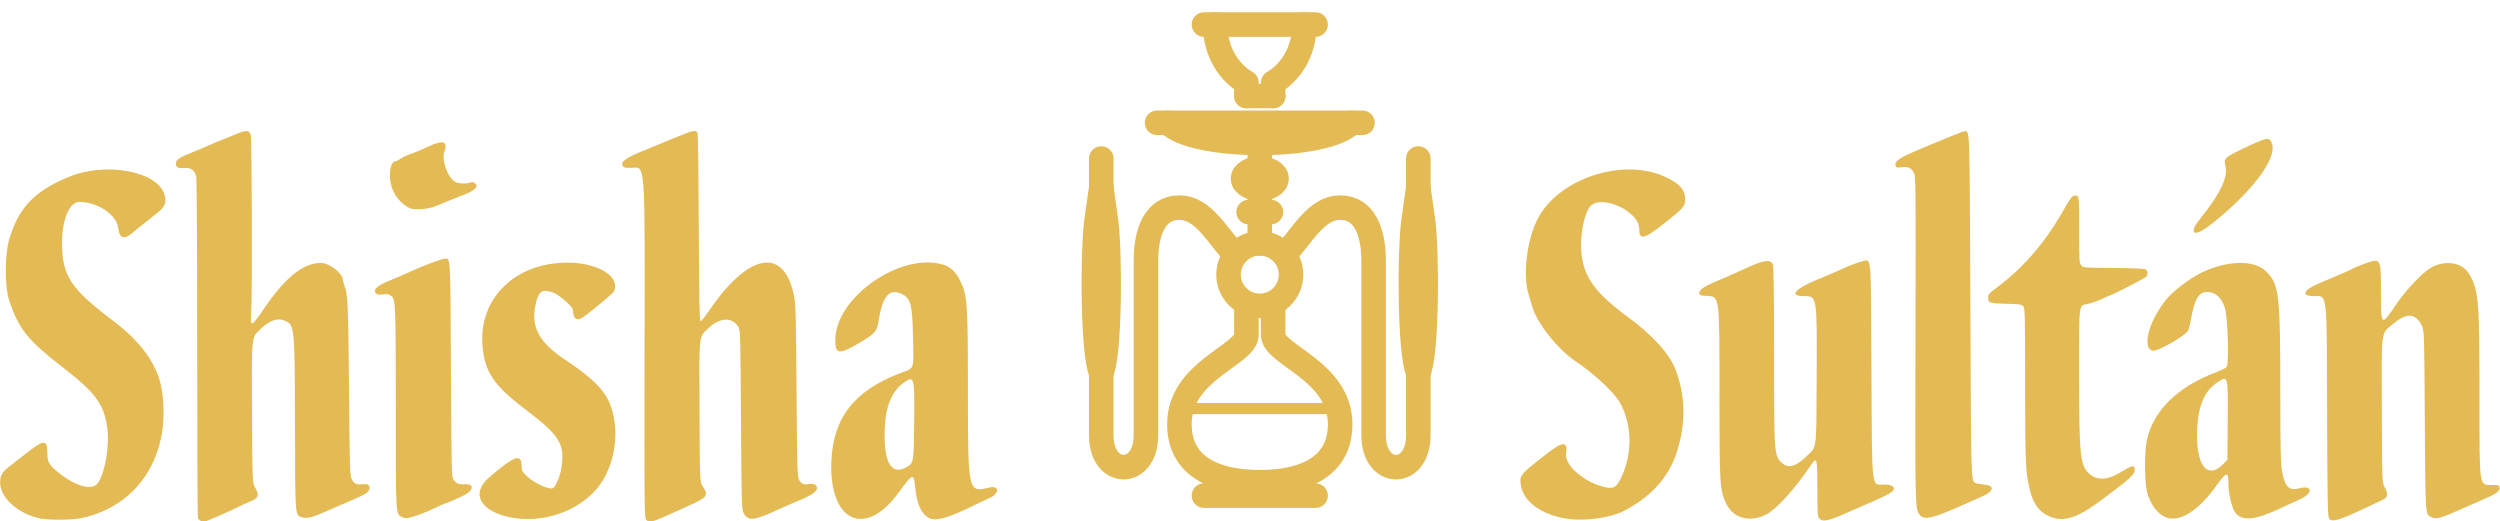
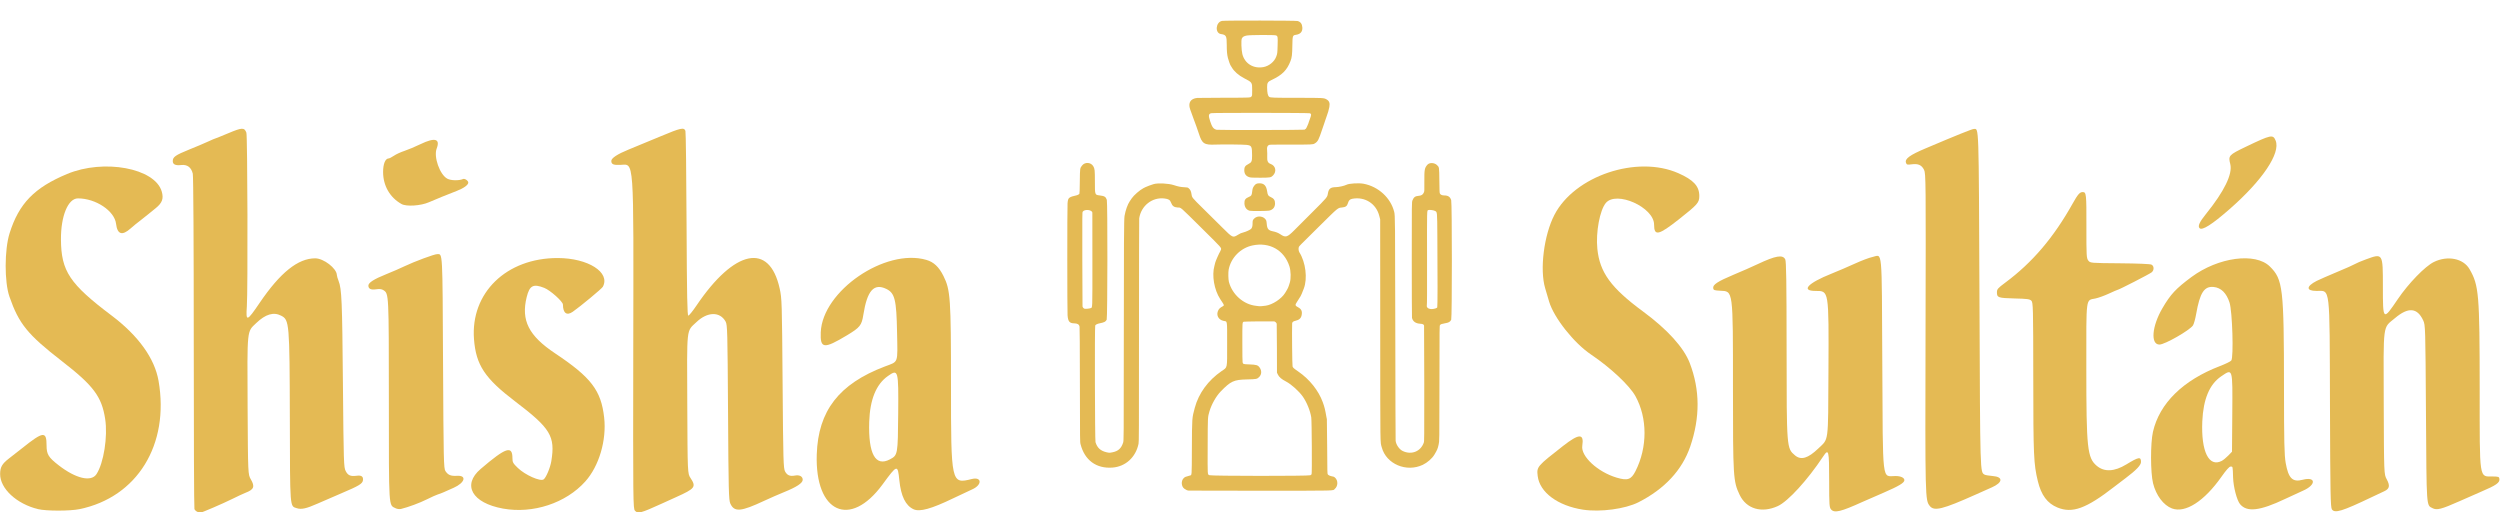
- <svg xmlns="http://www.w3.org/2000/svg" viewBox="0 0 583.9 121.5" color="#e4ba54" role="img" aria-label="Shisha Sultán">
+ <svg xmlns="http://www.w3.org/2000/svg" viewBox="0 0 594.3 121.5" color="#e4ba54" role="img" aria-label="Shisha Sultán">
  <g fill="currentColor">
    <g class="e-s1">
      <path transform="translate(-22.93 -3.59)" d="M31.98,124.62C26.87,123.38 22.93,119.73 22.96,116.25C22.97,114.65 23.43,113.84 25.01,112.62C25.72,112.08 27.17,110.94 28.22,110.11C33.23,106.11 34.00,106.03 34.00,109.48C34.00,111.59 34.44,112.31 36.88,114.20C40.95,117.36 44.61,118.22 45.86,116.31C47.58,113.70 48.58,107.37 47.93,103.18C47.11,97.87 45.16,95.26 37.63,89.43C29.50,83.13 27.42,80.57 25.18,74.12C23.96,70.64 23.98,62.94 25.21,59.04C27.43,51.97 31.09,48.20 38.88,44.95C47.60,41.30 59.77,43.55 61.38,49.12C61.87,50.80 61.50,51.82 59.94,53.08C59.39,53.52 58.53,54.22 58.03,54.63C57.53,55.05 56.68,55.72 56.15,56.12C55.61,56.51 54.62,57.33 53.95,57.92C51.96,59.69 50.82,59.31 50.52,56.79C50.16,53.73 45.70,50.75 41.46,50.75C39.11,50.75 37.38,54.94 37.42,60.53C37.47,68.06 39.48,71.08 49.50,78.63C55.83,83.41 59.69,88.78 60.62,94.12C63.26,109.28 55.56,121.79 41.84,124.62C39.57,125.09 33.92,125.09 31.98,124.62Z" />
    </g>
    <g class="e-r1">
      <path fill-rule="evenodd" transform="translate(-22.93 -3.59)" d="M69.85,125.26C69.56,125.14 69.25,124.85 69.15,124.61C69.06,124.37 68.99,106.56 68.99,85.03C68.99,61.79 68.90,45.47 68.76,44.88C68.41,43.38 67.45,42.66 66.02,42.82C64.63,42.98 64.00,42.68 64.00,41.87C64.00,40.91 64.65,40.46 67.88,39.15C69.53,38.49 71.58,37.62 72.44,37.22C73.30,36.82 74.06,36.50 74.13,36.50C74.20,36.50 75.60,35.93 77.25,35.24C80.49,33.88 81.02,33.86 81.50,35.13C81.77,35.85 81.87,72.78 81.61,76.44C81.35,80.15 81.61,80.07 84.63,75.62C89.54,68.39 93.76,65.00 97.86,65.00C99.87,65.00 102.97,67.39 103.01,68.98C103.02,69.20 103.20,69.83 103.42,70.38C104.16,72.25 104.28,75.12 104.45,94.88C104.62,113.76 104.65,114.67 105.11,115.57C105.65,116.62 106.27,116.88 107.76,116.68C108.86,116.53 109.34,116.89 109.21,117.77C109.09,118.59 108.27,119.08 104.12,120.84C102.06,121.72 99.47,122.84 98.37,123.33C95.75,124.49 94.57,124.75 93.48,124.40C91.81,123.86 91.88,124.76 91.83,103.00C91.77,80.29 91.72,79.64 89.76,78.63C87.96,77.70 86.05,78.27 83.83,80.40C81.60,82.54 81.70,81.54 81.79,100.22C81.88,116.38 81.88,116.38 82.56,117.54C83.58,119.28 83.30,119.97 81.25,120.75C80.77,120.94 79.36,121.59 78.12,122.21C75.95,123.29 70.78,125.52 70.51,125.48C70.43,125.48 70.14,125.37 69.85,125.26ZM117.01,124.43C115.28,123.57 115.38,125.02 115.37,98.75C115.36,73.31 115.37,73.41 114.08,72.57C113.66,72.30 113.19,72.24 112.36,72.36C111.11,72.55 110.50,72.26 110.50,71.48C110.50,70.79 111.85,69.93 114.75,68.77C116.19,68.19 118.16,67.34 119.12,66.87C121.47,65.75 126.18,64.00 126.88,64.00C128.17,64.00 128.12,62.99 128.25,89.86C128.37,113.16 128.41,114.94 128.81,115.56C129.44,116.52 130.10,116.79 131.58,116.70C133.96,116.56 133.46,118.35 130.79,119.54C129.87,119.95 128.79,120.43 128.38,120.61C127.96,120.80 127.34,121.03 127.00,121.13C126.66,121.23 125.50,121.75 124.44,122.28C122.71,123.15 120.00,124.15 118.25,124.58C117.90,124.66 117.34,124.59 117.01,124.43ZM118.38,52.09C115.62,50.55 114.00,47.73 114.00,44.48C114.00,42.54 114.53,41.25 115.34,41.25C115.50,41.25 116.06,40.96 116.58,40.61C117.10,40.25 118.22,39.74 119.08,39.46C119.93,39.18 121.65,38.46 122.91,37.85C126.31,36.21 127.63,36.57 126.74,38.89C125.98,40.86 127.47,45.09 129.25,46.06C130.12,46.53 132.02,46.57 133.03,46.14C133.42,45.98 134.25,46.55 134.25,46.99C134.25,47.56 133.18,48.33 131.50,48.98C129.15,49.89 126.81,50.84 124.89,51.67C122.95,52.52 119.52,52.74 118.38,52.09ZM142.50,124.49C135.14,123.15 132.73,118.89 137.18,115.08C143.20,109.93 144.75,109.41 144.75,112.53C144.75,113.48 144.88,113.72 146.02,114.82C147.77,116.51 151.35,118.10 152.15,117.56C152.72,117.19 153.74,114.77 153.99,113.22C154.95,107.28 153.83,105.43 145.40,99.02C138.19,93.54 136.09,90.38 135.61,84.26C134.75,73.22 143.29,64.92 155.50,64.93C162.73,64.94 168.08,68.34 166.24,71.76C166.01,72.20 160.96,76.39 159.09,77.70C157.66,78.70 156.76,78.04 156.75,75.99C156.75,75.28 153.71,72.56 152.30,72.02C149.69,70.99 148.81,71.46 148.13,74.23C146.77,79.76 148.61,83.40 154.88,87.58C163.47,93.31 165.83,96.40 166.55,102.85C167.16,108.23 165.34,114.38 162.08,118.03C157.46,123.20 149.62,125.78 142.50,124.49ZM173.87,124.99C173.43,124.51 173.41,123.04 173.47,86.47C173.55,40.05 173.74,42.67 170.34,42.79C168.73,42.85 168.26,42.64 168.25,41.85C168.24,41.19 169.71,40.22 172.32,39.16C173.86,38.54 177.30,37.12 179.96,36.00C184.78,33.98 185.52,33.82 185.87,34.70C185.97,34.93 186.09,44.91 186.14,56.88C186.22,74.14 186.31,78.62 186.56,78.62C186.73,78.62 187.61,77.54 188.50,76.22C197.53,62.85 205.84,61.14 208.27,72.16C208.80,74.54 208.82,75.31 208.97,94.75C209.11,113.21 209.16,114.94 209.56,115.67C210.07,116.59 210.71,116.86 211.89,116.64C212.99,116.43 213.75,116.84 213.75,117.64C213.75,118.42 212.33,119.36 209.29,120.59C208.10,121.07 206.00,121.99 204.62,122.63C199.04,125.25 197.49,125.38 196.54,123.29C196.17,122.47 196.11,120.28 196.00,101.62C195.88,82.26 195.84,80.82 195.43,80.05C194.09,77.61 191.10,77.66 188.48,80.17C186.06,82.48 186.23,80.95 186.31,99.70C186.38,116.16 186.38,116.16 187.08,117.22C188.48,119.34 188.19,119.73 183.62,121.78C182.66,122.22 181.14,122.91 180.25,123.31C175.25,125.59 174.57,125.77 173.87,124.99ZM240.12,124.66C238.21,123.79 237.11,121.56 236.72,117.75C236.33,113.93 236.25,113.95 232.71,118.78C224.99,129.29 216.64,125.46 217.09,111.62C217.42,101.25 222.38,94.85 233.25,90.72C236.59,89.45 236.32,90.19 236.18,82.63C236.04,74.83 235.65,73.25 233.62,72.27C230.67,70.85 229.07,72.66 228.16,78.44C227.77,80.93 227.37,81.44 224.27,83.30C218.77,86.61 217.88,86.50 218.04,82.58C218.44,72.76 233.37,62.53 243.14,65.37C244.91,65.88 246.14,67.05 247.21,69.20C248.87,72.53 249.00,74.45 249.00,95.19C249.00,118.49 249.04,118.69 253.91,117.47C256.35,116.85 256.47,118.85 254.05,119.92C253.27,120.26 251.22,121.23 249.50,122.06C244.35,124.55 241.57,125.32 240.12,124.66ZM234.50,112.78C236.35,111.80 236.37,111.69 236.45,101.84C236.54,91.51 236.47,91.25 234.00,92.98C231.21,94.94 229.73,98.57 229.56,103.88C229.32,111.52 231.05,114.63 234.50,112.78Z" />
    </g>
    <g class="e-s2">
-       <path transform="translate(80.35 -3.59)" d="M285.62,124.75C279.61,123.83 275.29,120.63 274.83,116.74C274.57,114.54 274.64,114.46 280.86,109.60C284.71,106.60 285.89,106.59 285.43,109.57C285.05,112.05 289.09,115.79 293.59,117.13C296.21,117.91 297.05,117.61 298.08,115.59C300.95,109.93 300.94,102.94 298.06,97.75C296.65,95.22 292.12,90.97 287.51,87.87C283.45,85.14 278.70,79.15 277.55,75.30C277.28,74.38 276.85,72.95 276.61,72.12C275.28,67.66 276.31,59.46 278.82,54.64C283.63,45.39 298.40,40.43 308.24,44.75C311.86,46.34 313.25,47.84 313.25,50.18C313.25,51.76 312.86,52.20 308.38,55.74C303.55,59.55 302.50,59.77 302.50,56.99C302.50,52.87 293.52,48.84 291.02,51.85C289.59,53.58 288.62,58.80 289.01,62.72C289.57,68.34 292.25,72.03 299.85,77.62C305.65,81.89 309.57,86.21 310.98,89.90C313.42,96.27 313.46,102.81 311.09,109.75C309.17,115.34 305.00,119.83 298.78,122.99C295.63,124.58 289.74,125.37 285.62,124.75Z" />
+       <path transform="translate(90.71 -3.59)" d="M285.62,124.75C279.61,123.83 275.29,120.63 274.83,116.74C274.57,114.54 274.64,114.46 280.86,109.60C284.71,106.60 285.89,106.59 285.43,109.57C285.05,112.05 289.09,115.79 293.59,117.13C296.21,117.91 297.05,117.61 298.08,115.59C300.95,109.93 300.94,102.94 298.06,97.75C296.65,95.22 292.12,90.97 287.51,87.87C283.45,85.14 278.70,79.15 277.55,75.30C277.28,74.38 276.85,72.95 276.61,72.12C275.28,67.66 276.31,59.46 278.82,54.64C283.63,45.39 298.40,40.43 308.24,44.75C311.86,46.34 313.25,47.84 313.25,50.18C313.25,51.76 312.86,52.20 308.38,55.74C303.55,59.55 302.50,59.77 302.50,56.99C302.50,52.87 293.52,48.84 291.02,51.85C289.59,53.58 288.62,58.80 289.01,62.72C289.57,68.34 292.25,72.03 299.85,77.62C305.65,81.89 309.57,86.21 310.98,89.90C313.42,96.27 313.46,102.81 311.09,109.75C309.17,115.34 305.00,119.83 298.78,122.99C295.63,124.58 289.74,125.37 285.62,124.75Z" />
    </g>
    <g class="e-r2">
-       <path fill-rule="evenodd" transform="translate(80.35 -3.59)" d="M344.60,124.72C344.16,124.23 344.12,123.74 344.12,117.91C344.12,110.57 344.01,110.12 342.68,112.12C338.96,117.73 334.34,122.78 331.92,123.89C328.07,125.65 324.43,124.58 322.83,121.21C321.31,118.00 321.25,117.11 321.25,95.79C321.25,72.22 321.33,72.85 318.18,72.70C316.81,72.63 316.62,72.56 316.55,72.10C316.43,71.26 317.59,70.50 321.39,68.90C323.31,68.10 325.89,66.97 327.12,66.38C331.41,64.36 333.09,64.07 333.68,65.25C333.92,65.73 333.99,70.55 334.00,86.54C334.01,110.22 334.00,110.15 336.01,111.85C337.44,113.04 339.09,112.55 341.53,110.21C344.06,107.77 343.86,109.28 343.95,91.77C344.04,72.49 344.08,72.75 340.89,72.75C337.31,72.75 339.01,70.91 344.66,68.65C346.15,68.05 348.66,66.98 350.23,66.26C351.80,65.54 353.68,64.83 354.42,64.68C356.83,64.17 356.61,61.72 356.75,90.07C356.90,119.14 356.62,116.75 359.88,116.75C361.13,116.75 362.00,117.15 362.00,117.74C362.00,118.36 360.70,119.14 357.00,120.74C354.73,121.72 352.48,122.70 352.00,122.92C346.94,125.22 345.39,125.60 344.60,124.72ZM368.03,123.86C366.94,122.46 366.93,122.33 367.03,82.62C367.12,46.68 367.10,44.83 366.68,43.97C366.10,42.81 365.28,42.45 363.75,42.65C362.66,42.79 362.54,42.76 362.37,42.25C362.08,41.33 363.31,40.44 367.00,38.88C374.59,35.66 378.10,34.25 378.50,34.25C379.74,34.25 379.67,32.18 379.85,74.96C380.02,116.96 379.99,115.73 381.06,116.42C381.23,116.53 382.11,116.68 383.00,116.75C385.52,116.94 385.43,118.28 382.81,119.44C382.16,119.73 380.44,120.49 379.00,121.14C371.06,124.69 369.07,125.18 368.03,123.86ZM398.38,124.23C395.97,123.24 394.53,121.30 393.72,117.95C392.74,113.89 392.65,111.97 392.64,93.45C392.63,76.59 392.60,75.49 392.18,75.07C391.80,74.69 391.19,74.61 388.18,74.54C384.29,74.44 384.00,74.34 384.00,73.09C384.00,72.33 384.19,72.11 385.98,70.78C392.42,66.00 397.47,60.08 402.00,51.98C403.22,49.80 403.70,49.25 404.37,49.25C405.25,49.25 405.29,49.59 405.27,57.54C405.26,64.46 405.29,64.99 405.73,65.54C406.21,66.12 406.21,66.12 413.23,66.18C417.60,66.22 420.45,66.34 420.75,66.50C421.37,66.83 421.40,67.79 420.81,68.31C420.40,68.68 412.96,72.50 412.66,72.50C412.58,72.50 411.67,72.90 410.63,73.38C409.60,73.86 408.17,74.38 407.44,74.54C405.07,75.05 405.25,73.72 405.25,91.02C405.25,110.25 405.48,112.43 407.75,114.34C409.53,115.83 411.92,115.72 414.75,114.00C417.72,112.19 418.25,112.10 418.25,113.41C418.25,114.16 417.13,115.34 414.62,117.23C413.78,117.86 412.53,118.81 411.86,119.33C405.21,124.50 401.92,125.69 398.38,124.23ZM425.62,124.46C423.59,123.70 421.83,121.36 421.11,118.46C420.49,115.93 420.48,108.94 421.09,106.25C422.64,99.47 428.23,93.98 437.00,90.62C438.31,90.12 439.53,89.53 439.71,89.29C440.30,88.55 439.97,77.58 439.29,75.50C438.56,73.24 437.27,71.98 435.52,71.81C433.27,71.59 432.25,73.17 431.36,78.24C431.16,79.40 430.82,80.61 430.61,80.94C429.85,82.10 423.90,85.50 422.64,85.50C420.48,85.50 420.83,81.16 423.33,76.88C425.26,73.56 426.53,72.20 430.25,69.44C436.63,64.73 445.43,63.54 448.88,66.94C452.00,70.02 452.23,72.02 452.24,95.75C452.25,108.81 452.32,111.74 452.64,113.62C453.29,117.30 454.27,118.28 456.68,117.64C459.88,116.80 459.93,118.87 456.75,120.24C455.99,120.57 454.08,121.45 452.50,122.20C446.48,125.06 443.43,125.40 441.79,123.43C441.04,122.52 440.21,119.35 440.14,117.12C440.05,114.34 440.09,114.50 439.54,114.50C439.24,114.50 438.48,115.35 437.38,116.92C433.27,122.76 428.79,125.63 425.62,124.46ZM432.17,57.83C431.70,57.36 432.15,56.37 433.69,54.46C438.05,49.07 440.06,44.94 439.47,42.60C438.96,40.59 439.10,40.43 443.19,38.47C449.18,35.60 449.63,35.50 450.25,37.00C451.48,39.98 447.13,46.46 439.30,53.31C435.12,56.97 432.78,58.45 432.17,57.83ZM437.45,113.15C437.82,112.95 438.52,112.38 439.00,111.88L439.88,110.97L439.95,101.89C440.03,90.98 440.09,91.17 437.33,93.04C434.53,94.94 433.06,98.44 432.82,103.75C432.51,110.93 434.39,114.75 437.45,113.15ZM463.63,124.67C463.30,124.16 463.24,121.06 463.17,99.73C463.08,71.00 463.29,72.75 459.97,72.75C457.45,72.75 457.47,71.66 460.02,70.36C460.65,70.04 462.85,69.09 464.89,68.23C466.94,67.38 468.85,66.53 469.14,66.34C469.43,66.15 470.59,65.66 471.72,65.25C475.77,63.77 475.75,63.73 475.75,71.76C475.75,79.89 475.77,79.90 479.29,74.71C481.83,70.96 485.78,66.89 487.87,65.87C491.13,64.27 494.87,65.02 496.34,67.56C498.58,71.43 498.75,73.48 498.76,96.11C498.76,118.01 498.59,116.84 501.87,116.86C503.22,116.87 503.38,116.93 503.45,117.41C503.58,118.33 502.72,118.94 499.12,120.47C498.16,120.88 495.86,121.89 494.00,122.72C489.66,124.65 488.57,124.93 487.54,124.39C486.07,123.63 486.14,124.63 485.99,101.88C485.86,81.24 485.85,80.86 485.33,79.75C483.92,76.72 481.79,76.54 478.63,79.21C475.66,81.70 475.89,79.99 475.95,99.48C476.01,116.33 476.01,116.33 476.66,117.52C477.49,119.05 477.34,119.79 476.07,120.37C475.55,120.61 474.23,121.23 473.12,121.76C466.05,125.14 464.29,125.68 463.63,124.67Z" />
+       <path fill-rule="evenodd" transform="translate(90.71 -3.59)" d="M344.60,124.72C344.16,124.23 344.12,123.74 344.12,117.91C344.12,110.57 344.01,110.12 342.68,112.12C338.96,117.73 334.34,122.78 331.92,123.89C328.07,125.65 324.43,124.58 322.83,121.21C321.31,118.00 321.25,117.11 321.25,95.79C321.25,72.22 321.33,72.85 318.18,72.70C316.81,72.63 316.62,72.56 316.55,72.10C316.43,71.26 317.59,70.50 321.39,68.90C323.31,68.10 325.89,66.97 327.12,66.38C331.41,64.36 333.09,64.07 333.68,65.25C333.92,65.73 333.99,70.55 334.00,86.54C334.01,110.22 334.00,110.15 336.01,111.85C337.44,113.04 339.09,112.55 341.53,110.21C344.06,107.77 343.86,109.28 343.95,91.77C344.04,72.49 344.08,72.75 340.89,72.75C337.31,72.75 339.01,70.91 344.66,68.65C346.15,68.05 348.66,66.98 350.23,66.26C351.80,65.54 353.68,64.83 354.42,64.68C356.83,64.17 356.61,61.72 356.75,90.07C356.90,119.14 356.62,116.75 359.88,116.75C361.13,116.75 362.00,117.15 362.00,117.74C362.00,118.36 360.70,119.14 357.00,120.74C354.73,121.72 352.48,122.70 352.00,122.92C346.94,125.22 345.39,125.60 344.60,124.72ZM368.03,123.86C366.94,122.46 366.93,122.33 367.03,82.62C367.12,46.68 367.10,44.83 366.68,43.97C366.10,42.81 365.28,42.45 363.75,42.65C362.66,42.79 362.54,42.76 362.37,42.25C362.08,41.33 363.31,40.44 367.00,38.88C374.59,35.66 378.10,34.25 378.50,34.25C379.74,34.25 379.67,32.18 379.85,74.96C380.02,116.96 379.99,115.73 381.06,116.42C381.23,116.53 382.11,116.68 383.00,116.75C385.52,116.94 385.43,118.28 382.81,119.44C382.16,119.73 380.44,120.49 379.00,121.14C371.06,124.69 369.07,125.18 368.03,123.86ZM398.38,124.23C395.97,123.24 394.53,121.30 393.72,117.95C392.74,113.89 392.65,111.97 392.64,93.45C392.63,76.59 392.60,75.49 392.18,75.07C391.80,74.69 391.19,74.61 388.18,74.54C384.29,74.44 384.00,74.34 384.00,73.09C384.00,72.33 384.19,72.11 385.98,70.78C392.42,66.00 397.47,60.08 402.00,51.98C403.22,49.80 403.70,49.25 404.37,49.25C405.25,49.25 405.29,49.59 405.27,57.54C405.26,64.46 405.29,64.99 405.73,65.54C406.21,66.12 406.21,66.12 413.23,66.18C417.60,66.22 420.45,66.34 420.75,66.50C421.37,66.83 421.40,67.79 420.81,68.31C420.40,68.68 412.96,72.50 412.66,72.50C412.58,72.50 411.67,72.90 410.63,73.38C409.60,73.86 408.17,74.38 407.44,74.54C405.07,75.05 405.25,73.72 405.25,91.02C405.25,110.25 405.48,112.43 407.75,114.34C409.53,115.83 411.92,115.72 414.75,114.00C417.72,112.19 418.25,112.10 418.25,113.41C418.25,114.16 417.13,115.34 414.62,117.23C413.78,117.86 412.53,118.81 411.86,119.33C405.21,124.50 401.92,125.69 398.38,124.23ZM425.62,124.46C423.59,123.70 421.83,121.36 421.11,118.46C420.49,115.93 420.48,108.94 421.09,106.25C422.64,99.47 428.23,93.98 437.00,90.62C438.31,90.12 439.53,89.53 439.71,89.29C440.30,88.55 439.97,77.58 439.29,75.50C438.56,73.24 437.27,71.98 435.52,71.81C433.27,71.59 432.25,73.17 431.36,78.24C431.16,79.40 430.82,80.61 430.61,80.94C429.85,82.10 423.90,85.50 422.64,85.50C420.48,85.50 420.83,81.16 423.33,76.88C425.26,73.56 426.53,72.20 430.25,69.44C436.63,64.73 445.43,63.54 448.88,66.94C452.00,70.02 452.23,72.02 452.24,95.75C452.25,108.81 452.32,111.74 452.64,113.62C453.29,117.30 454.27,118.28 456.68,117.64C459.88,116.80 459.93,118.87 456.75,120.24C455.99,120.57 454.08,121.45 452.50,122.20C446.48,125.06 443.43,125.40 441.79,123.43C441.04,122.52 440.21,119.35 440.14,117.12C440.05,114.34 440.09,114.50 439.54,114.50C439.24,114.50 438.48,115.35 437.38,116.92C433.27,122.76 428.79,125.63 425.62,124.46ZM432.17,57.83C431.70,57.36 432.15,56.37 433.69,54.46C438.05,49.07 440.06,44.94 439.47,42.60C438.96,40.59 439.10,40.43 443.19,38.47C449.18,35.60 449.63,35.50 450.25,37.00C451.48,39.98 447.13,46.46 439.30,53.31C435.12,56.97 432.78,58.45 432.17,57.83ZM437.45,113.15C437.82,112.95 438.52,112.38 439.00,111.88L439.88,110.97L439.95,101.89C440.03,90.98 440.09,91.17 437.33,93.04C434.53,94.94 433.06,98.44 432.82,103.75C432.51,110.93 434.39,114.75 437.45,113.15ZM463.63,124.67C463.30,124.16 463.24,121.06 463.17,99.73C463.08,71.00 463.29,72.75 459.97,72.75C457.45,72.75 457.47,71.66 460.02,70.36C460.65,70.04 462.85,69.09 464.89,68.23C466.94,67.38 468.85,66.53 469.14,66.34C469.43,66.15 470.59,65.66 471.72,65.25C475.77,63.77 475.75,63.73 475.75,71.76C475.75,79.89 475.77,79.90 479.29,74.71C481.83,70.96 485.78,66.89 487.87,65.87C491.13,64.27 494.87,65.02 496.34,67.56C498.58,71.43 498.75,73.48 498.76,96.11C498.76,118.01 498.59,116.84 501.87,116.86C503.22,116.87 503.38,116.93 503.45,117.41C503.58,118.33 502.72,118.94 499.12,120.47C498.16,120.88 495.86,121.89 494.00,122.72C489.66,124.65 488.57,124.93 487.54,124.39C486.07,123.63 486.14,124.63 485.99,101.88C485.86,81.24 485.85,80.86 485.33,79.75C483.92,76.72 481.79,76.54 478.63,79.21C475.66,81.70 475.89,79.99 475.95,99.48C476.01,116.33 476.01,116.33 476.66,117.52C477.49,119.05 477.34,119.79 476.07,120.37C475.55,120.61 474.23,121.23 473.12,121.76C466.05,125.14 464.29,125.68 463.63,124.67Z" />
    </g>
  </g>
  <g class="e-cachimba">
-     <g transform="translate(248.87 0.00) scale(0.26072) translate(-26.0 -18.0)" fill="none" stroke="currentColor" stroke-width="22" stroke-linecap="round" stroke-linejoin="round">
-       <path d="M150 40 H250" />
-       <path d="M160 40 C160 66 174 84 188 92 V104 M240 40 C240 66 226 84 212 92 V104" />
-       <path d="M188 104 H212" />
-       <path d="M108 128 H292" />
-       <path d="M118 128 C140 152 260 152 282 128" />
-       <path d="M200 146 V236" />
-       <ellipse cx="200" cy="178" rx="15" ry="9" />
-       <path d="M190 208 H210" />
-       <circle cx="200" cy="264" r="28" />
-       <path d="M178 246 C162 230 150 204 128 204 C106 204 98 226 98 252 V408 C98 446 58 446 58 408 V352" />
-       <path d="M 222 246 C 238 230 250 204 272 204 C 294 204 302 226 302 252 V 408 C 302 446 342 446 342 408 V 352" />
-       <path d="M58 352 C50 336 50 240 54 214 L58 186 L62 214 C66 240 66 336 58 352 Z" />
-       <path d="M 342 352 C 350 336 350 240 346 214 L 342 186 L 338 214 C 334 240 334 336 342 352 Z" />
-       <path d="M58 186 V160" />
-       <path d="M342 186 V160" />
-       <path d="M188 292 V318 C188 336 128 350 128 398 C128 436 160 450 200 450" />
-       <path d="M 212 292 V 318 C 212 336 272 350 272 398 C 272 436 240 450 200 450" />
-       <path d="M134 384 H266" stroke-width="10" />
-       <path d="M150 462 H250" />
+     <g transform="translate(248.87 0.00) scale(0.24299) translate(-54.8 -11.8)" fill="none" stroke="currentColor" stroke-width="22" stroke-linecap="round" stroke-linejoin="round">
+       <path fill="currentColor" stroke="none" fill-rule="evenodd" d="M193.50,491.77C192.08,491.60 191.11,491.18 189.34,489.97C186.25,487.86 185.85,482.29 188.59,479.62C189.91,478.34 190.00,478.31 194.69,477.02C196.66,476.48 196.51,478.51 196.63,450.59C196.77,420.33 196.73,420.92 199.47,410.75C203.31,396.50 212.52,383.91 225.77,374.80C231.61,370.78 231.12,373.18 231.12,348.48C231.12,324.22 231.46,326.50 227.77,325.76C222.45,324.69 220.06,319.87 222.53,315.22C223.35,313.69 224.30,312.85 226.74,311.50C228.27,310.65 228.26,310.35 226.60,307.82C225.81,306.61 224.76,305.00 224.26,304.24C218.46,295.34 216.03,281.22 218.70,271.85C218.97,270.90 219.32,269.50 219.48,268.73C219.78,267.29 223.32,259.30 224.35,257.75C224.67,257.26 225.01,256.50 225.11,256.07C225.55,254.08 226.00,254.59 206.94,235.73C183.85,212.88 186.32,215.02 182.77,214.81C179.16,214.59 177.44,213.32 176.22,209.96C175.26,207.34 173.86,206.48 169.75,205.97C157.84,204.52 146.99,213.05 145.10,225.38C144.99,226.06 144.90,275.51 144.89,335.25C144.88,436.91 144.85,444.01 144.45,445.96C141.72,459.16 131.75,468.27 118.95,469.24C103.17,470.44 91.71,462.05 87.72,446.38C87.15,444.12 87.15,444.12 87.08,388.38C87.03,350.39 86.92,332.22 86.74,331.35C86.28,329.12 84.74,328.19 81.37,328.12C76.89,328.03 75.47,326.26 75.01,320.23C74.67,315.81 74.66,214.77 75.00,210.70C75.30,207.12 75.69,206.05 77.08,205.08C78.08,204.37 80.73,203.48 82.88,203.12C84.35,202.88 86.23,202.00 86.57,201.40C86.79,201.02 86.91,197.68 87.00,189.25C87.15,176.17 87.11,176.43 89.16,173.77C91.99,170.09 97.82,170.45 100.17,174.44C101.61,176.87 101.74,178.15 101.75,189.43C101.75,202.66 101.65,202.38 106.50,202.99C111.24,203.58 112.36,204.29 113.42,207.33C114.23,209.63 114.11,322.91 113.30,324.53C112.30,326.54 111.05,327.18 106.40,328.11C104.13,328.56 102.53,329.35 102.07,330.25C101.49,331.39 101.75,442.42 102.34,444.36C104.02,449.90 107.28,452.89 113.12,454.25C115.78,454.87 116.12,454.87 119.12,454.25C124.61,453.12 127.53,450.45 129.35,444.87C130.00,442.89 130.00,442.89 130.03,349.13C130.07,250.67 130.20,226.11 130.74,223.12C131.76,217.38 133.69,211.93 135.81,208.77C136.26,208.10 137.17,206.76 137.84,205.78C139.88,202.77 145.65,197.76 149.12,195.96C149.54,195.75 150.44,195.28 151.12,194.93C152.53,194.21 157.11,192.51 159.35,191.88C163.52,190.70 173.81,191.23 178.88,192.88C183.23,194.31 185.61,194.79 189.18,194.97C192.37,195.14 192.51,195.17 193.43,195.91C194.99,197.16 195.86,198.87 196.19,201.34C196.69,205.12 196.41,204.76 207.92,216.11C213.65,221.76 221.88,229.91 226.22,234.22C236.65,244.62 236.62,244.60 241.80,241.44C243.98,240.12 244.92,239.70 246.80,239.25C249.63,238.57 254.06,236.48 254.77,235.48C255.62,234.28 256.00,232.78 256.00,230.62C256.00,227.56 256.16,227.05 257.63,225.58C260.89,222.33 267.20,223.23 269.24,227.25C269.52,227.81 269.74,229.02 269.86,230.62C270.20,235.58 271.42,237.17 275.56,238.02C278.76,238.68 281.14,239.61 283.12,240.96C288.30,244.49 289.91,244.02 296.88,236.99C299.21,234.63 307.06,226.78 314.32,219.54C329.10,204.80 329.08,204.83 329.68,201.17C330.46,196.39 332.25,194.96 337.50,194.88C340.39,194.84 345.79,193.64 347.81,192.59C350.47,191.22 359.97,190.66 364.75,191.59C379.23,194.40 391.15,205.40 394.58,219.12C395.45,222.63 395.49,226.89 395.64,334.75C395.72,393.39 395.86,442.11 395.96,443.00C396.40,446.86 399.50,451.38 402.82,452.99C411.40,457.14 420.50,453.53 423.53,444.77C423.98,443.47 424.00,441.54 423.98,387.15C423.96,356.20 423.87,330.60 423.78,330.27C423.46,329.11 422.46,328.66 419.81,328.49C415.48,328.21 412.78,326.24 411.97,322.75C411.86,322.27 411.76,296.60 411.75,265.71C411.74,209.55 411.74,209.55 412.46,207.76C413.66,204.78 415.12,203.67 418.15,203.43C421.21,203.18 422.54,202.37 423.54,200.16C424.12,198.88 424.12,198.85 424.06,189.38C423.99,177.70 424.28,176.10 427.06,172.94C429.04,170.69 433.76,170.83 436.32,173.21C438.67,175.40 438.59,174.93 438.74,188.50C438.86,199.35 438.91,200.45 439.33,201.21C439.96,202.35 441.44,202.99 443.52,202.99C447.30,203.01 449.30,204.36 450.32,207.61C451.19,210.38 451.20,323.02 450.33,324.65C449.18,326.79 447.99,327.45 444.10,328.10C441.05,328.62 440.02,328.99 439.40,329.83C438.88,330.54 438.88,330.54 438.83,386.21C438.78,445.16 438.80,443.10 438.03,446.75C437.19,450.69 436.62,452.05 433.85,456.66C431.63,460.35 426.98,464.41 422.54,466.53C406.54,474.17 386.75,465.77 382.41,449.50C380.82,443.55 380.95,453.24 380.89,334.38L380.84,226.38L379.92,222.82C376.85,211.00 365.94,204.07 353.80,206.22C351.17,206.69 350.10,207.75 349.23,210.75C348.46,213.40 347.02,214.43 343.57,214.78C339.27,215.22 340.23,214.43 321.44,233.00C301.14,253.06 301.84,252.36 301.34,253.31C300.73,254.50 300.97,257.32 301.80,258.64C307.97,268.41 309.91,284.25 306.14,294.07C304.27,298.94 303.69,300.30 302.93,301.64C301.90,303.46 300.51,305.66 299.24,307.52C297.45,310.12 297.65,310.90 300.51,312.40C303.89,314.17 304.86,316.50 303.91,320.56C303.27,323.27 301.40,324.88 298.02,325.61C295.81,326.08 294.78,326.90 294.72,328.21C294.45,334.47 294.79,369.24 295.13,370.28C295.58,371.62 296.14,372.12 300.88,375.38C311.74,382.86 320.55,393.91 324.66,405.22C326.40,410.00 327.00,412.44 328.28,419.88C328.42,420.70 328.60,421.60 328.69,421.88C328.77,422.15 328.90,434.25 328.98,448.76C329.12,473.80 329.15,475.18 329.58,475.85C330.10,476.63 331.52,477.34 333.38,477.74C334.06,477.88 334.88,478.06 335.18,478.13C335.49,478.20 336.14,478.61 336.64,479.04C339.78,481.81 339.68,487.34 336.44,490.12C334.21,492.03 340.89,491.86 263.75,491.90C225.87,491.92 194.26,491.86 193.50,491.77ZM312.50,476.75C313.04,476.47 313.61,476.02 313.75,475.74C314.24,474.83 313.94,423.54 313.43,420.16C312.46,413.74 309.01,405.27 305.12,399.74C301.47,394.55 293.88,387.73 288.82,385.09C284.19,382.67 281.94,380.74 280.70,378.12L279.88,376.38L279.83,352.88C279.80,339.96 279.72,329.02 279.63,328.59C279.45,327.60 277.99,326.26 277.05,326.22C272.71,326.05 247.99,326.31 247.43,326.54C245.96,327.13 246.00,326.52 246.00,346.80C246.00,358.41 246.10,365.71 246.25,366.28C246.74,368.03 246.98,368.11 252.46,368.29C259.62,368.52 261.11,368.95 262.80,371.22C265.08,374.29 264.97,378.08 262.53,380.54C260.39,382.69 259.97,382.77 250.38,383.00C237.64,383.29 234.64,384.68 224.82,394.79C220.36,399.38 215.84,407.37 213.84,414.19C212.12,420.06 212.17,419.11 212.08,448.38C211.98,477.77 211.86,475.74 213.74,476.69C215.41,477.53 310.86,477.59 312.50,476.75ZM434.87,313.57C435.94,313.24 436.46,312.93 436.68,312.49C437.03,311.80 437.07,283.76 436.78,243.25C436.60,217.71 436.77,219.32 434.17,218.03C432.74,217.32 428.77,216.90 427.77,217.35C426.60,217.88 426.62,216.79 426.70,264.10C426.76,297.15 426.70,309.40 426.50,310.27C425.72,313.51 429.84,315.13 434.87,313.57ZM97.49,313.29C99.49,312.33 99.32,316.85 99.30,265.80C99.29,240.81 99.27,220.18 99.26,219.95C99.17,216.97 91.64,216.14 89.83,218.91C89.39,219.57 89.38,221.61 89.44,265.11C89.47,290.15 89.56,311.03 89.64,311.53C89.79,312.48 90.76,313.60 91.62,313.83C92.59,314.08 96.61,313.71 97.49,313.29ZM268.88,310.86C275.50,309.93 284.34,304.12 287.81,298.43C290.87,293.40 290.78,293.60 292.42,288.38C293.68,284.37 293.49,276.76 292.03,272.25C286.91,256.48 272.63,248.41 256.00,251.90C244.27,254.36 234.82,263.94 232.61,275.62C232.11,278.30 232.24,285.21 232.84,287.50C236.11,299.98 247.17,309.73 259.50,311.01C261.08,311.17 262.49,311.34 262.62,311.39C263.00,311.51 266.08,311.25 268.88,310.86ZM253.33,218.01C250.15,217.25 248.20,214.61 248.04,210.85C247.89,207.39 248.95,205.88 252.55,204.37C254.90,203.39 255.20,202.87 255.64,199.13C255.98,196.20 256.26,195.41 257.59,193.54C258.87,191.76 260.21,191.12 262.75,191.12C267.24,191.12 269.45,193.45 270.26,199.00C270.78,202.56 271.32,203.48 273.48,204.43C276.74,205.87 277.99,207.62 277.99,210.77C278.01,214.49 275.98,216.99 272.25,217.86C270.49,218.27 254.95,218.40 253.33,218.01ZM254.50,185.48C250.21,184.92 247.92,182.46 247.89,178.40C247.86,175.31 248.78,173.87 251.74,172.38C255.11,170.67 255.55,169.69 255.53,163.91C255.51,154.90 255.11,154.14 250.12,153.54C247.04,153.16 226.30,152.97 219.92,153.25C208.66,153.75 206.59,152.41 203.50,142.62C202.53,139.56 199.41,130.80 198.47,128.51C197.77,126.81 197.30,125.52 194.94,118.77C192.72,112.40 195.29,108.25 201.85,107.61C202.69,107.53 214.57,107.44 228.25,107.42C255.44,107.37 253.97,107.45 255.10,105.93C255.58,105.27 255.62,104.89 255.62,99.93C255.63,92.35 255.68,92.43 247.86,88.39C242.32,85.53 237.90,81.65 235.63,77.65C235.21,76.92 234.75,76.17 234.59,75.97C234.09,75.37 232.54,71.10 231.90,68.54C231.04,65.16 230.75,61.86 230.75,55.61C230.75,46.94 230.17,45.86 225.07,45.11C218.98,44.22 219.89,33.39 226.15,32.25C228.97,31.74 298.32,31.84 300.10,32.36C303.04,33.21 304.46,35.17 304.70,38.68C304.97,42.77 302.85,45.22 298.49,45.85C295.20,46.33 295.08,46.70 294.93,56.25C294.80,65.23 294.46,68.09 293.13,71.50C289.60,80.59 284.97,85.21 274.45,90.12C270.89,91.78 270.18,92.95 270.23,97.13C270.29,102.73 270.90,105.54 272.27,106.54C273.44,107.39 276.51,107.50 299.87,107.50C325.36,107.50 325.80,107.53 328.42,109.06C331.08,110.61 331.79,112.57 331.12,116.48C330.71,118.80 329.44,123.25 328.64,125.12C328.41,125.67 327.82,127.36 327.34,128.88C326.85,130.39 326.23,132.24 325.96,133.00C325.68,133.76 324.89,136.06 324.20,138.12C320.58,148.98 319.90,150.27 316.72,152.20C315.02,153.24 314.00,153.28 292.88,153.26C272.88,153.24 272.61,153.25 271.80,153.75C270.33,154.66 269.94,155.99 270.24,159.14C270.38,160.61 270.42,163.12 270.34,164.72C270.10,169.38 270.93,171.20 273.76,172.23C278.63,174.01 279.76,179.60 276.01,183.46C274.06,185.47 273.25,185.62 264.12,185.66C259.73,185.68 255.39,185.60 254.50,185.48ZM306.82,138.66C307.26,138.47 307.88,138.03 308.20,137.69C308.72,137.13 311.00,131.90 311.00,131.28C311.00,131.14 311.51,129.71 312.12,128.11C313.59,124.33 313.60,123.33 312.23,122.62C311.29,122.13 217.08,122.06 215.46,122.54C212.88,123.31 212.70,124.84 214.50,130.38C216.41,136.24 217.76,138.01 220.88,138.77C222.41,139.14 305.94,139.03 306.82,138.66ZM266.79,77.40C272.13,76.37 277.21,72.23 279.05,67.43C280.27,64.23 280.29,64.10 280.51,56.25C280.75,47.66 280.69,47.28 279.02,46.45C277.78,45.83 253.51,45.92 250.33,46.56C247.46,47.13 246.37,47.80 245.50,49.48C244.70,51.02 245.04,60.90 246.02,64.75C248.40,74.08 256.96,79.29 266.79,77.40Z" />
    </g>
  </g>
</svg>
